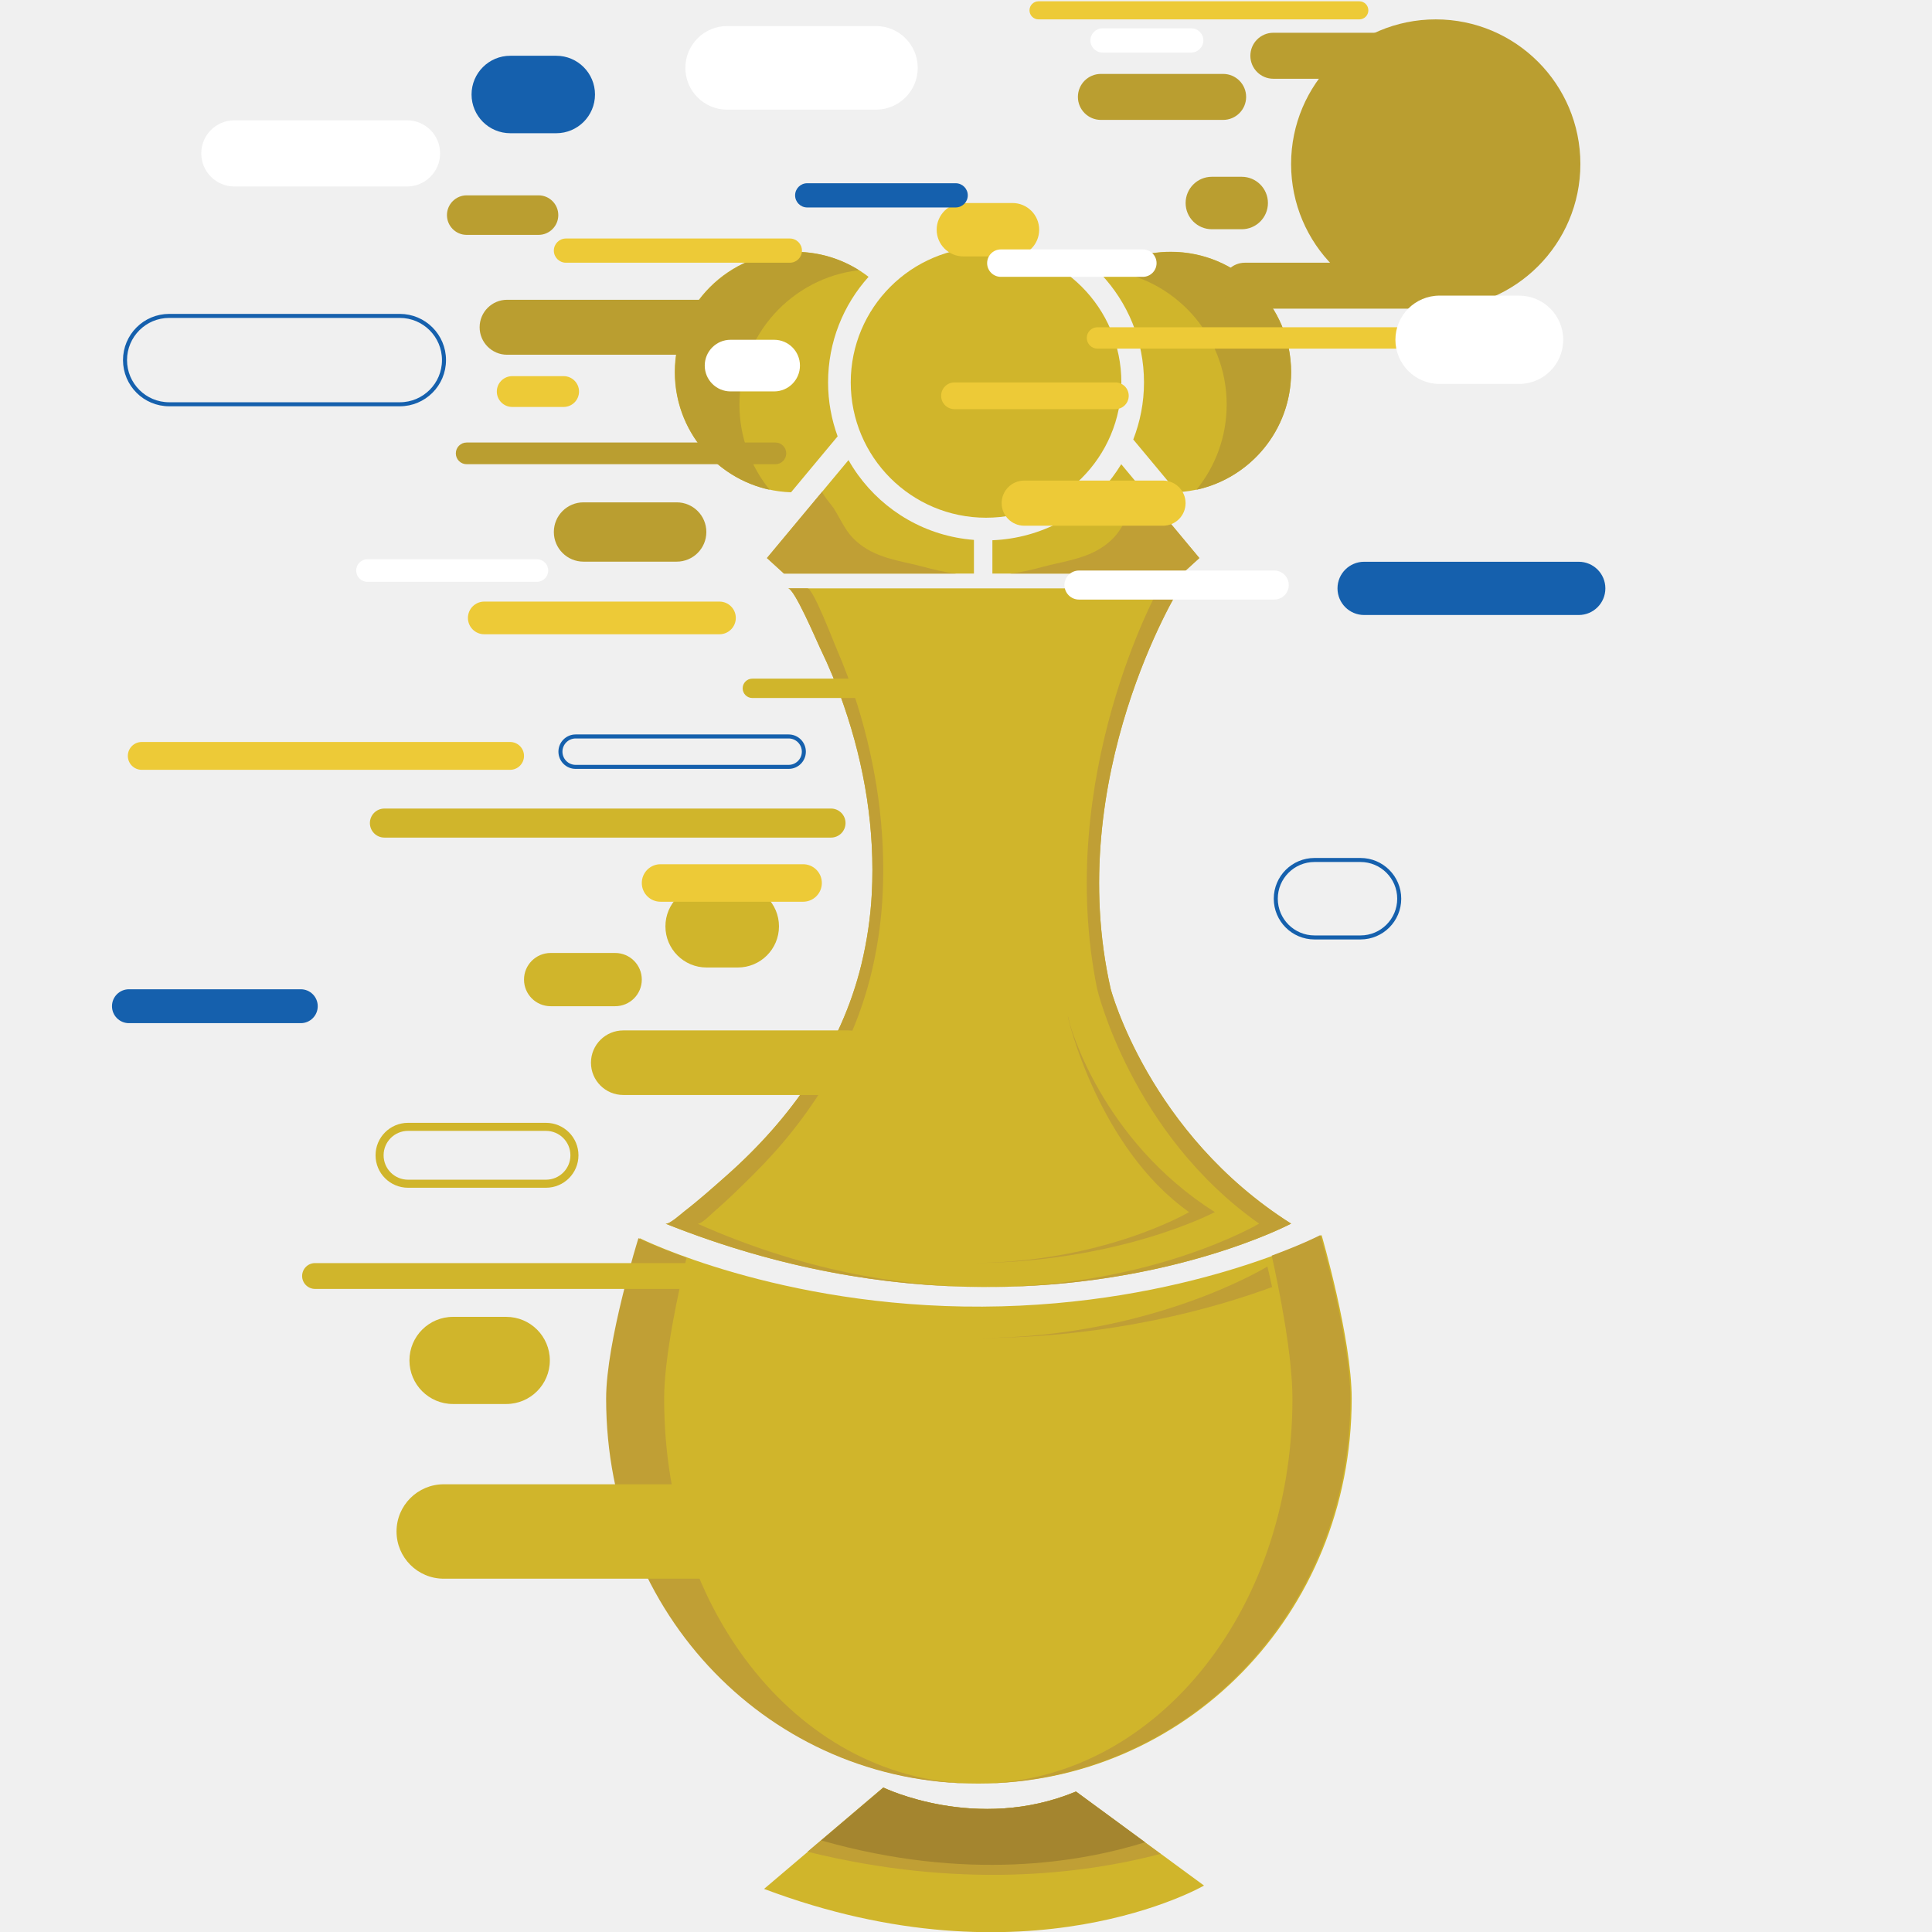
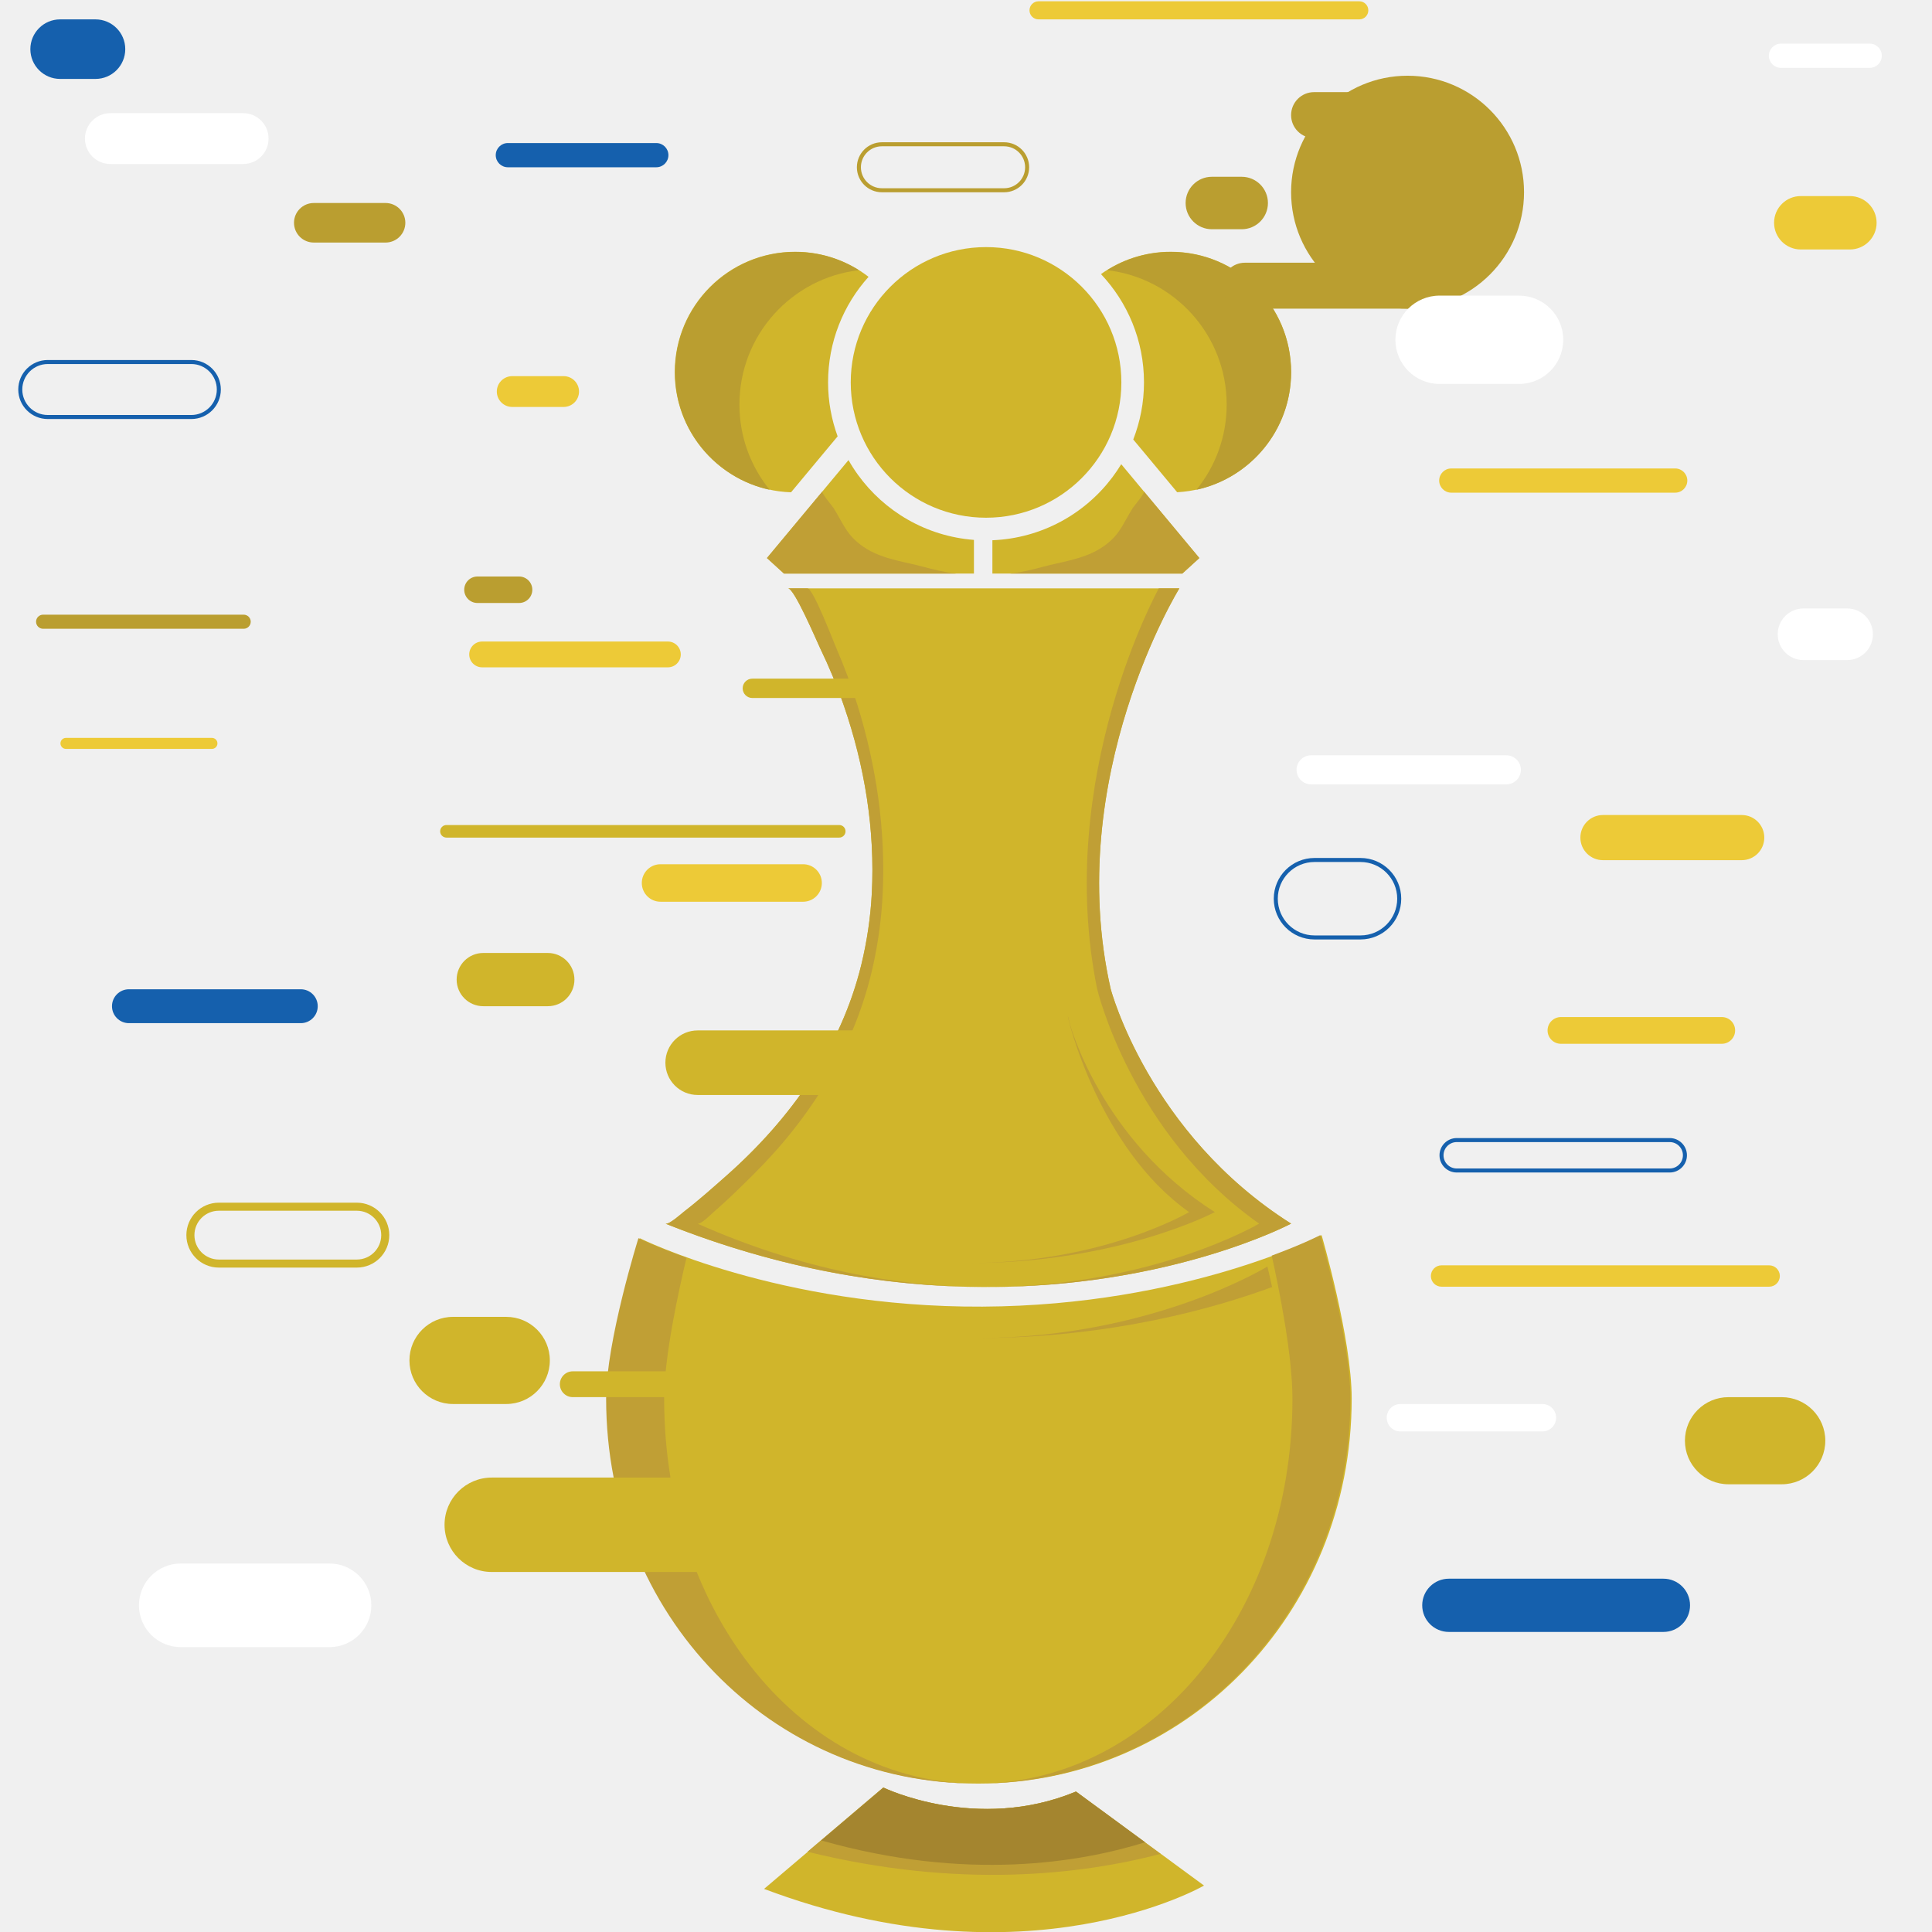
<svg xmlns="http://www.w3.org/2000/svg" version="1.1" id="Layer_1" x="0px" y="0px" width="480px" height="480px" viewBox="0 0 480 480" enable-background="new 0 0 480 480" xml:space="preserve">
  <rect x="-20.993" y="-78.5" display="none" fill="#DEC970" width="521.986" height="637" />
  <g>
    <g>
      <circle fill="#D0B52B" cx="244.982" cy="95.009" r="33.617" />
      <g>
        <g>
          <path fill="#D0B52B" d="M208.106,108.407c-1.525-4.182-2.374-8.689-2.374-13.398c0-10.086,3.806-19.277,10.055-26.231      c-5.048-3.901-11.376-6.226-18.252-6.226c-16.511,0-29.893,13.381-29.893,29.892c0,16.175,12.846,29.337,28.889,29.866      l6.653-7.991L208.106,108.407z" />
        </g>
      </g>
      <path fill="#D0B52B" d="M213.135,117.94c-0.842-1.164-1.615-2.376-2.328-3.632l-5.923,7.114l-14.339,17.222l4.226,3.853h47.2    v-8.362C230.1,133.231,219.715,127.057,213.135,117.94z" />
      <g>
        <g>
-           <path fill="#D0B52B" d="M320.773,92.443c0-16.511-13.385-29.892-29.894-29.892c-6.473,0-12.45,2.058-17.344,5.547      c6.623,7.029,10.688,16.492,10.688,26.91c0,5.007-0.955,9.783-2.668,14.184l4.432,5.317l6.479,7.783      C308.242,121.466,320.773,108.417,320.773,92.443z" />
+           <path fill="#D0B52B" d="M320.773,92.443c0-16.511-13.385-29.892-29.896-29.892c-6.473,0-12.447,2.058-17.344,5.547      c6.623,7.029,10.688,16.492,10.688,26.91c0,5.007-0.955,9.783-2.668,14.184l4.432,5.317l6.479,7.783      C308.242,121.466,320.773,108.417,320.773,92.443z" />
        </g>
      </g>
-       <path fill="#D0B52B" d="M283.664,121.454l-5.096-6.122c-0.685,1.121-1.418,2.202-2.199,3.245    c-6.869,9.13-17.629,15.161-29.813,15.646v8.275h47.192l4.228-3.853L283.664,121.454z" />
+       <path fill="#D0B52B" d="M283.664,121.454l-5.096-6.122c-0.688,1.121-1.418,2.202-2.199,3.245    c-6.869,9.13-17.629,15.161-29.813,15.646v8.275h47.188l4.229-3.853L283.664,121.454z" />
      <path fill="#C09F35" d="M204.347,122.072c-0.349,0.419,2.452,3.675,2.718,4.093c1.217,1.917,2.188,3.981,3.481,5.85    c1.653,2.393,4.195,4.25,6.83,5.438c3.748,1.687,7.945,2.289,11.898,3.331c2.715,0.713,5.442,1.431,8.245,1.712h-42.75    l-4.226-3.853c1.332-1.593,2.655-3.186,3.984-4.782c2.334-2.8,4.667-5.607,7.002-8.41    C202.469,124.327,203.407,123.197,204.347,122.072z" />
-       <path fill="#C09F35" d="M284.178,122.072c0.35,0.419-2.449,3.675-2.719,4.093c-1.221,1.917-2.189,3.981-3.479,5.85    c-1.66,2.393-4.201,4.25-6.834,5.438c-3.748,1.687-7.943,2.289-11.898,3.331c-2.711,0.713-5.441,1.431-8.244,1.712h42.75    l4.223-3.853c-1.324-1.593-2.647-3.186-3.979-4.782c-2.334-2.8-4.668-5.607-7.002-8.41    C286.059,124.327,285.117,123.197,284.178,122.072z" />
-       <path fill="#D0B52B" d="M195.794,146.182c0.007,0,97.212,0,97.212,0s-28.979,46.866-17.058,99.532c0,0,9.487,35.938,44.823,58.294    c0,0-66.685,35.44-155.453,0c0.858,0.348,4.047-2.535,4.59-2.957c3.717-2.865,7.24-6.007,10.748-9.115    c15.781-14.004,28.335-31.607,33.36-52.365c1.377-5.686,2.271-11.672,2.576-17.521c0.836-15.917-1.754-31.691-6.936-46.733    c-1.685-4.893-3.668-9.676-5.923-14.334C202.895,159.23,197.358,146.182,195.794,146.182z" />
+       <path fill="#C09F35" d="M284.178,122.072c0.35,0.419-2.449,3.675-2.719,4.093c-1.221,1.917-2.189,3.981-3.479,5.85    c-1.66,2.393-4.201,4.25-6.834,5.438c-3.748,1.687-7.943,2.289-11.898,3.331c-2.711,0.713-5.441,1.431-8.244,1.712h42.75    l4.223-3.853c-1.324-1.593-2.646-3.186-3.979-4.782c-2.334-2.8-4.668-5.607-7.002-8.41    C286.059,124.327,285.117,123.197,284.178,122.072z" />
+       <path fill="#D0B52B" d="M195.794,146.182c0.007,0,97.212,0,97.212,0s-28.979,46.866-17.058,99.532c0,0,9.487,35.938,44.823,58.294    c0,0-66.688,35.44-155.458,0c0.858,0.348,4.047-2.535,4.59-2.957c3.717-2.865,7.24-6.007,10.748-9.115    c15.781-14.004,28.335-31.604,33.36-52.365c1.377-5.686,2.271-11.672,2.576-17.521c0.836-15.917-1.754-31.691-6.936-46.733    c-1.685-4.893-3.668-9.676-5.923-14.334C202.895,159.23,197.358,146.182,195.794,146.182z" />
      <g>
        <path fill="#C09F35" d="M275.949,245.714c-11.924-52.667,17.057-99.532,17.057-99.532s-1.879,0-5.104,0     c0,0-26.021,46.866-15.316,99.532c0,0,8.518,35.938,40.238,58.294c0,0-26.988,15.979-68.844,15.753     c46.686,0.252,76.793-15.753,76.793-15.753C285.438,281.65,275.949,245.714,275.949,245.714z" />
-         <path fill="#C09F35" d="M177.394,301.051c3.336-2.865,6.498-6.007,9.647-9.115c14.167-14.004,25.438-31.607,29.949-52.365     c1.238-5.686,2.037-11.672,2.311-17.521c0.754-15.917-1.572-31.691-6.223-46.733c-1.515-4.893-3.297-9.676-5.319-14.334     c-0.759-1.752-5.729-14.801-7.133-14.801c-3.052,0-4.829,0-4.832,0c1.563,0,7.101,13.049,7.945,14.801     c2.255,4.658,4.238,9.441,5.923,14.334c5.182,15.042,7.771,30.816,6.936,46.733c-0.308,5.849-1.198,11.834-2.576,17.521     c-5.025,20.753-17.579,38.361-33.36,52.365c-3.508,3.108-7.031,6.25-10.748,9.115c-0.543,0.422-3.731,3.305-4.59,2.957     c28.729,11.471,55.135,15.516,77.726,15.736c-20.277-0.229-43.988-4.271-69.773-15.736     C174.041,304.354,176.902,301.473,177.394,301.051z" />
+         <path fill="#C09F35" d="M177.394,301.051c3.336-2.865,6.498-6.007,9.647-9.115c14.167-14.004,25.438-31.604,29.949-52.365     c1.238-5.686,2.037-11.672,2.311-17.521c0.754-15.917-1.572-31.691-6.223-46.733c-1.515-4.893-3.297-9.676-5.319-14.334     c-0.759-1.752-5.729-14.801-7.133-14.801c-3.052,0-4.829,0-4.832,0c1.563,0,7.101,13.049,7.945,14.801     c2.255,4.658,4.238,9.441,5.923,14.334c5.182,15.042,7.771,30.816,6.936,46.733c-0.308,5.849-1.198,11.834-2.576,17.521     c-5.025,20.753-17.579,38.361-33.36,52.365c-3.508,3.108-7.031,6.25-10.748,9.115c-0.543,0.422-3.731,3.305-4.59,2.957     c28.729,11.471,55.135,15.521,77.726,15.736c-20.277-0.229-43.988-4.271-69.773-15.736     C174.041,304.354,176.902,301.473,177.394,301.051z" />
      </g>
      <path fill="#D0B52B" d="M335.824,347.463c0,53.92-41.715,95.662-92.777,95.662c-51.059,0-92.131-41.742-92.131-95.662    c0-14.188,8.023-39.84,8.023-39.84s34.577,17.256,85.131,17.006c50.552-0.25,84.277-17.764,84.277-17.764    S335.824,332.547,335.824,347.463z" />
      <g>
        <g>
          <g>
            <path fill="#C09F35" d="M242.777,443.125c0.09,0,0.18-0.008,0.271-0.008c-0.103,0-0.196,0.008-0.299,0.008       C242.762,443.125,242.77,443.125,242.777,443.125z" />
          </g>
          <g>
            <path fill="#C09F35" d="M243.664,324.629c-0.205,0-0.41-0.005-0.617-0.005c0.199,0,0.395,0.005,0.592,0.005       C243.648,324.629,243.654,324.629,243.664,324.629z" />
          </g>
          <g>
-             <path fill="#C09F35" d="M335.502,347.463c0-14.916-7.48-40.598-7.48-40.598s-4.28,2.223-12.063,5.091       c1.826,8.246,5.146,24.699,5.146,35.507c0,53.804-35.068,95.479-78.049,95.654       C293.965,442.942,335.502,401.267,335.502,347.463z" />
+             <path fill="#C09F35" d="M335.502,347.463c0-14.916-7.48-40.598-7.48-40.598s-4.272,2.223-12.063,5.091       c1.826,8.246,5.146,24.699,5.146,35.507c0,53.804-35.068,95.479-78.049,95.654       C293.965,442.942,335.502,401.267,335.502,347.463z" />
          </g>
          <g>
            <path fill="#C09F35" d="M165.002,347.463c0-10.369,3.615-26.854,5.562-34.978c-7.69-2.742-11.948-4.863-11.948-4.863       s-8.025,25.651-8.025,39.841c0,53.92,41.074,95.662,92.134,95.662c0.01,0,0.021,0,0.025,0       C199.661,443.107,165.002,401.372,165.002,347.463z" />
          </g>
        </g>
      </g>
      <path fill="#D0B52B" d="M219.477,444.118c0,0,23.188,11.264,47.859,0.994l31.801,23.351c0,0-43.887,25.506-109.306,0.829    L219.477,444.118z" />
      <g>
        <g>
          <g>
-             <path fill="#C09F35" d="M288.342,460.599l-21.088-15.483c-24.678,10.27-47.863-0.994-47.863-0.994l-18.765,15.934       C238.309,469.36,268.672,465.738,288.342,460.599z" />
+             <path fill="#C09F35" d="M288.342,460.599l-21.088-15.479c-24.678,10.27-47.863-0.994-47.863-0.994l-18.765,15.934       C238.309,469.36,268.672,465.738,288.342,460.599z" />
          </g>
        </g>
      </g>
      <g>
        <g>
          <g>
-             <path fill="#A4852F" d="M284.506,457.706l-17.15-12.596c-24.674,10.27-47.856-0.994-47.856-0.994l-15.466,13.136       C240.18,467.529,268.48,462.709,284.506,457.706z" />
+             <path fill="#A4852F" d="M284.506,457.706l-17.15-12.596c-24.674,10.27-47.854-0.994-47.854-0.994l-15.466,13.136       C240.18,467.529,268.48,462.709,284.506,457.706z" />
          </g>
        </g>
      </g>
      <g>
        <g>
          <path fill="#BA9E30" d="M167.703,92.482c0-16.509,13.383-29.892,29.893-29.892c5.804,0,11.211,1.67,15.794,4.533      c-16.71,1.95-29.681,16.146-29.681,33.384c0,8.028,2.814,15.399,7.513,21.182C177.777,118.765,167.703,106.807,167.703,92.482z" />
        </g>
      </g>
      <g>
        <g>
-           <path fill="#BA9E30" d="M320.773,92.482c0-16.509-13.385-29.892-29.894-29.892c-5.813,0-11.215,1.67-15.801,4.533      c16.711,1.95,29.687,16.146,29.687,33.384c0,8.028-2.816,15.399-7.521,21.182C310.697,118.765,320.773,106.807,320.773,92.482z" />
+           <path fill="#BA9E30" d="M320.773,92.482c0-16.509-13.385-29.892-29.896-29.892c-5.813,0-11.215,1.67-15.801,4.533      c16.711,1.95,29.688,16.146,29.688,33.384c0,8.028-2.813,15.399-7.521,21.182C310.697,118.765,320.773,106.807,320.773,92.482z" />
        </g>
      </g>
      <path fill="none" d="M279.076,130.614c0.021,0,0.041,0,0.059,0" />
      <path fill="none" d="M270.008,136.515c0.65-0.041,1.125-0.531,1.623-0.909c1.162-0.882,2.139-1.736,3.031-2.885    c0.773-0.992,1.445-1.44,2.674-1.734" />
-       <path fill="#C09F35" d="M265.77,254.253c-0.291-1.28-0.451-1.832-0.461-1.771c-0.076,0.434,7.689,32.854,30.119,48.658    c0,0-21.709,12.854-55.377,12.663c37.551,0.207,61.77-12.663,61.77-12.663C273.398,283.161,265.77,254.253,265.77,254.253z" />
+       <path fill="#C09F35" d="M265.77,254.253c-0.291-1.28-0.451-1.832-0.461-1.771c-0.076,0.434,7.689,32.854,30.119,48.658    c0,0-21.709,12.854-55.377,12.655c37.551,0.207,61.77-12.655,61.77-12.655C273.398,283.161,265.77,254.253,265.77,254.253z" />
      <path fill="#C09F35" d="M316.053,319.761c-0.688-3.14-1.174-5.092-1.174-5.092s-28.455,17.505-71.117,17.763    c0.029,0,0.059,0,0.084,0C276.408,332.271,301.971,324.951,316.053,319.761z" />
    </g>
-     <path fill="#BA9E30" d="M119.163,81.306c0,3.768,3.055,6.828,6.825,6.828h51.699c3.771,0,6.825-3.06,6.825-6.828l0,0   c0-3.77-3.055-6.825-6.825-6.825h-51.699C122.219,74.479,119.163,77.536,119.163,81.306L119.163,81.306z" />
-     <path fill="#BA9E30" d="M111.044,53.444c0,2.713,2.199,4.913,4.912,4.913h17.837c2.713,0,4.912-2.199,4.912-4.913l0,0   c0-2.712-2.199-4.912-4.912-4.912h-17.837C113.243,48.533,111.044,50.731,111.044,53.444L111.044,53.444z" />
-     <path fill="#D0B52B" d="M146.823,264.027c0,4.429,3.59,8.019,8.018,8.019h55.935c4.427,0,8.015-3.59,8.015-8.019l0,0   c0-4.432-3.588-8.021-8.015-8.021h-55.935C150.413,256.007,146.823,259.596,146.823,264.027L146.823,264.027z" />
-     <path fill="#D0B52B" d="M130.19,243.376c0,3.654,2.961,6.615,6.614,6.615h16.036c3.651,0,6.614-2.961,6.614-6.615l0,0   c0-3.65-2.962-6.613-6.614-6.613h-16.036C133.151,236.763,130.19,239.726,130.19,243.376L130.19,243.376z" />
+     <path fill="#BA9E30" d="M73.044,55.349c0,2.713,2.199,4.913,4.912,4.913h17.837c2.713,0,4.912-2.199,4.912-4.913l0,0   c0-2.712-2.199-4.912-4.912-4.912H77.956C75.243,50.438,73.044,52.636,73.044,55.349L73.044,55.349z" />
+     <path fill="#D0B52B" d="M165.315,264.027c0,4.429,3.59,8.019,8.018,8.019h55.935c4.427,0,8.015-3.59,8.015-8.019l0,0   c0-4.432-3.588-8.021-8.015-8.021h-55.935C168.905,256.007,165.315,259.596,165.315,264.027L165.315,264.027z" />
+     <path fill="#D0B52B" d="M113.452,243.376c0,3.654,2.961,6.615,6.614,6.615h16.036c3.651,0,6.614-2.961,6.614-6.615l0,0   c0-3.65-2.962-6.613-6.614-6.613h-16.036C116.413,236.763,113.452,239.726,113.452,243.376L113.452,243.376z" />
    <path fill="#D0B52B" d="M184.513,171.012c0,1.329,1.079,2.407,2.405,2.407h29.469c1.328,0,2.404-1.079,2.404-2.407l0,0   c0-1.326-1.076-2.405-2.404-2.405h-29.469C185.592,168.605,184.513,169.685,184.513,171.012L184.513,171.012z" />
-     <path fill="#D0B52B" d="M165.322,230.146c0,5.647,4.578,10.225,10.224,10.225h7.764c5.645,0,10.224-4.578,10.224-10.225l0,0   c0-5.646-4.58-10.222-10.224-10.222h-7.764C169.9,219.925,165.322,224.5,165.322,230.146L165.322,230.146z" />
-     <path fill="#D0B52B" d="M98.516,380.493c0,6.478,5.25,11.729,11.728,11.729h68.746c6.478,0,11.727-5.252,11.727-11.729l0,0   c0-6.479-5.249-11.728-11.727-11.728h-68.746C103.765,368.769,98.516,374.017,98.516,380.493L98.516,380.493z" />
-     <path fill="#D0B52B" d="M101.724,337.995c0,5.979,4.844,10.826,10.823,10.826h13.231c5.979,0,10.826-4.851,10.826-10.826l0,0   c0-5.979-4.847-10.823-10.826-10.823h-13.231C106.568,327.17,101.724,332.017,101.724,337.995L101.724,337.995z" />
-     <path fill="#BA9E30" d="M392.641,40.75c0,19.848-16.09,35.935-35.936,35.935l0,0c-19.848,0-35.936-16.087-35.936-35.935l0,0   c0-19.847,16.088-35.934,35.936-35.934l0,0C376.553,4.815,392.641,20.902,392.641,40.75L392.641,40.75z" />
-     <path fill="#BA9E30" d="M267.801,24.077c0,3.154,2.561,5.712,5.715,5.712h30.367c3.158,0,5.715-2.558,5.715-5.712l0,0   c0-3.154-2.557-5.712-5.715-5.712h-30.367C270.359,18.364,267.801,20.921,267.801,24.077L267.801,24.077z" />
-     <path fill="#BA9E30" d="M310.65,13.854c0,3.155,2.557,5.712,5.711,5.712h30.371c3.151,0,5.713-2.558,5.713-5.712l0,0   c0-3.156-2.559-5.715-5.713-5.715h-30.371C313.207,8.14,310.65,10.698,310.65,13.854L310.65,13.854z" />
-     <path fill="#BA9E30" d="M294.563,50.438c0,3.595,2.918,6.515,6.521,6.515h7.412c3.6,0,6.519-2.919,6.519-6.515l0,0   c0-3.598-2.919-6.517-6.519-6.517h-7.412C297.48,43.921,294.563,46.841,294.563,50.438L294.563,50.438z" />
-     <path fill="#EDCA37" d="M255.775,2.567c0,1.244,1.004,2.248,2.244,2.248h79.698c1.24,0,2.246-1.004,2.246-2.248l0,0   c0-1.239-1.006-2.245-2.246-2.245H258.02C256.779,0.323,255.775,1.33,255.775,2.567L255.775,2.567z" />
+     <path fill="#D0B52B" d="M110.446,378.826c0,6.478,5.25,11.729,11.728,11.729h68.746c6.478,0,11.727-5.252,11.727-11.729l0,0   c0-6.479-5.249-11.729-11.727-11.729h-68.746C115.695,367.102,110.446,372.35,110.446,378.826L110.446,378.826z" />
+     <path fill="#D0B52B" d="M101.724,337.995c0,5.979,4.844,10.826,10.823,10.826h13.231c5.979,0,10.826-4.854,10.826-10.826l0,0   c0-5.979-4.847-10.823-10.826-10.823h-13.231C106.568,327.17,101.724,332.017,101.724,337.995L101.724,337.995z" />
+     <path fill="#D0B52B" d="M418.616,357.938c0,5.979,4.844,10.826,10.821,10.826h13.229c5.979,0,10.826-4.853,10.826-10.826l0,0   c0-5.979-4.852-10.817-10.826-10.817h-13.229C423.46,347.112,418.616,351.959,418.616,357.938L418.616,357.938z" />
+     <path fill="#BA9E30" d="M378.641,47.75c0,15.982-12.955,28.935-28.936,28.935l0,0c-15.98,0-28.936-12.953-28.936-28.935l0,0   c0-15.981,12.953-28.935,28.936-28.935l0,0C365.688,18.815,378.641,31.768,378.641,47.75L378.641,47.75z" />
+     <path fill="none" stroke="#BA9E30" stroke-miterlimit="10" d="M213.39,41.557c0,3.154,2.561,5.712,5.715,5.712h30.368   c3.158,0,5.715-2.558,5.715-5.712l0,0c0-3.154-2.558-5.712-5.715-5.712h-30.368C215.949,35.843,213.39,38.399,213.39,41.557   L213.39,41.557z" />
+     <path fill="#BA9E30" d="M320.77,28.604c0,3.155,2.562,5.712,5.711,5.712h30.371c3.148,0,5.713-2.558,5.713-5.712l0,0   c0-3.156-2.559-5.715-5.713-5.715H326.48C323.326,22.89,320.77,25.448,320.77,28.604L320.77,28.604z" />
+     <path fill="#BA9E30" d="M294.563,50.438c0,3.595,2.918,6.515,6.521,6.515h7.412c3.6,0,6.52-2.919,6.52-6.515l0,0   c0-3.598-2.92-6.517-6.52-6.517h-7.412C297.48,43.921,294.563,46.841,294.563,50.438L294.563,50.438z" />
+     <path fill="#EDCA37" d="M255.775,2.567c0,1.244,1.004,2.248,2.244,2.248h79.69c1.24,0,2.246-1.004,2.246-2.248l0,0   c0-1.239-1.006-2.245-2.246-2.245h-79.69C256.779,0.323,255.775,1.33,255.775,2.567L255.775,2.567z" />
    <path fill="#BA9E30" d="M303.582,70.979c0,3.149,2.559,5.705,5.711,5.705h44.51c3.154,0,5.709-2.556,5.709-5.705l0,0   c0-3.152-2.555-5.708-5.709-5.708h-44.51C306.141,65.271,303.582,67.828,303.582,70.979L303.582,70.979z" />
-     <path fill="#EDCA37" d="M270.008,83.962c0,1.469,1.188,2.657,2.656,2.657h81.387c1.469,0,2.656-1.188,2.656-2.657l0,0   c0-1.467-1.188-2.657-2.656-2.657h-81.387C271.195,81.306,270.008,82.496,270.008,83.962L270.008,83.962z" />
-     <path fill="#D0B52B" d="M91.899,204.49c0,1.993,1.615,3.608,3.608,3.608h110.955c1.991,0,3.608-1.615,3.608-3.608l0,0   c0-1.991-1.617-3.608-3.608-3.608H95.507C93.514,200.882,91.899,202.499,91.899,204.49L91.899,204.49z" />
-     <path fill="none" stroke="#D0B52B" stroke-width="2" stroke-miterlimit="10" d="M94.305,287.029c0,3.9,3.164,7.063,7.065,7.063   h34.278c3.904,0,7.068-3.162,7.068-7.063l0,0c0-3.901-3.164-7.065-7.068-7.065H101.37   C97.469,279.964,94.305,283.128,94.305,287.029L94.305,287.029z" />
-     <path fill="#BA9E30" d="M137.602,132.175c0,4.068,3.3,7.366,7.368,7.366h23.152c4.068,0,7.369-3.297,7.369-7.366l0,0   c0-4.069-3.3-7.368-7.369-7.368h-23.151C140.902,124.807,137.602,128.105,137.602,132.175L137.602,132.175z" />
-     <path fill="#BA9E30" d="M113.247,112.638c0,1.489,1.206,2.693,2.691,2.693h76.706c1.485,0,2.691-1.205,2.691-2.693l0,0   c0-1.489-1.206-2.694-2.691-2.694h-76.706C114.453,109.943,113.247,111.148,113.247,112.638L113.247,112.638z" />
-     <path fill="#D0B52B" d="M75.063,317.019c0,1.772,1.435,3.208,3.206,3.208h92.011c1.77,0,3.206-1.436,3.206-3.208l0,0   c0-1.771-1.436-3.208-3.206-3.208H78.269C76.498,313.811,75.063,315.247,75.063,317.019L75.063,317.019z" />
-     <path fill="#EDCA37" d="M233.822,98.333c0,1.835,1.49,3.322,3.322,3.322h39.965c1.834,0,3.32-1.486,3.32-3.322l0,0   c0-1.837-1.486-3.324-3.32-3.324h-39.965C235.313,95.009,233.822,96.496,233.822,98.333L233.822,98.333z" />
-     <path fill="#EDCA37" d="M232.715,57.072c0,3.666,2.971,6.636,6.637,6.636h12.189c3.666,0,6.639-2.97,6.639-6.636l0,0   c0-3.664-2.973-6.633-6.639-6.633h-12.189C235.686,50.438,232.715,53.409,232.715,57.072L232.715,57.072z" />
-     <path fill="#EDCA37" d="M116.254,153.522c0,2.24,1.818,4.059,4.059,4.059h58.434c2.243,0,4.062-1.818,4.062-4.059l0,0   c0-2.24-1.819-4.059-4.062-4.059h-58.434C118.073,149.464,116.254,151.283,116.254,153.522L116.254,153.522z" />
+     <path fill="#EDCA37" d="M355.497,317.019c0,1.476,1.188,2.657,2.655,2.657h81.388c1.469,0,2.656-1.188,2.656-2.657l0,0   c0-1.467-1.188-2.651-2.656-2.651h-81.388C356.686,314.363,355.497,315.553,355.497,317.019L355.497,317.019z" />
+     <path fill="#D0B52B" d="M109.357,206.538c0,0.861,0.698,1.56,1.56,1.56h97.593c0.861,0,1.56-0.699,1.56-1.56l0,0   c0-0.861-0.699-1.561-1.56-1.561h-97.593C110.055,204.978,109.357,205.677,109.357,206.538L109.357,206.538z" />
+     <path fill="none" stroke="#D0B52B" stroke-width="2" stroke-miterlimit="10" d="M47.305,306.867c0,3.896,3.164,7.063,7.065,7.063   h34.278c3.904,0,7.068-3.162,7.068-7.063l0,0c0-3.901-3.164-7.065-7.068-7.065H54.37C50.469,299.802,47.305,302.966,47.305,306.867   L47.305,306.867z" />
+     <path fill="#BA9E30" d="M115.334,146.521c0,1.816,1.473,3.289,3.29,3.289h10.338c1.816,0,3.291-1.473,3.291-3.289l0,0   c0-1.816-1.474-3.29-3.291-3.29h-10.338C116.808,143.232,115.334,144.705,115.334,146.521L115.334,146.521z" />
+     <path fill="#BA9E30" d="M8.959,154.466c0,0.967,0.784,1.75,1.749,1.75h49.837c0.965,0,1.749-0.783,1.749-1.75l0,0   c0-0.968-0.784-1.75-1.749-1.75H10.708C9.743,152.714,8.959,153.498,8.959,154.466L8.959,154.466z" />
+     <path fill="#D0B52B" d="M139.096,343.908c0,1.771,1.435,3.208,3.206,3.208h92.011c1.77,0,3.206-1.438,3.206-3.208l0,0   c0-1.771-1.436-3.208-3.206-3.208h-92.011C140.531,340.7,139.096,342.137,139.096,343.908L139.096,343.908z" />
+     <path fill="#EDCA37" d="M384.488,256.006c0,1.836,1.49,3.322,3.322,3.322h39.965c1.834,0,3.314-1.486,3.314-3.322l0,0   c0-1.836-1.48-3.324-3.314-3.324h-39.965C385.979,252.682,384.488,254.17,384.488,256.006L384.488,256.006z" />
+     <path fill="#EDCA37" d="M440.764,55.348c0,3.666,2.977,6.636,6.643,6.636h12.188c3.666,0,6.643-2.97,6.643-6.636l0,0   c0-3.664-2.977-6.633-6.643-6.633H447.4C443.734,48.714,440.764,51.685,440.764,55.348L440.764,55.348z" />
+     <path fill="#EDCA37" d="M116.58,162.591c0,1.769,1.436,3.206,3.205,3.206h46.143c1.771,0,3.208-1.436,3.208-3.206l0,0   c0-1.769-1.436-3.205-3.208-3.205h-46.143C118.016,159.386,116.58,160.823,116.58,162.591L116.58,162.591z" />
    <path fill="#EDCA37" d="M123.433,97.281c0,2.111,1.714,3.826,3.826,3.826h12.77c2.112,0,3.829-1.714,3.829-3.826l0,0   c0-2.114-1.717-3.829-3.829-3.829h-12.77C125.147,93.453,123.433,95.167,123.433,97.281L123.433,97.281z" />
-     <path fill="#EDCA37" d="M31.761,187.802c0,1.911,1.546,3.458,3.457,3.458h91.513c1.911,0,3.459-1.547,3.459-3.458l0,0   c0-1.911-1.549-3.458-3.459-3.458H35.218C33.307,184.344,31.761,185.891,31.761,187.802L31.761,187.802z" />
+     <path fill="#EDCA37" d="M15.023,184.692c0,0.757,0.612,1.37,1.37,1.37h36.258c0.757,0,1.371-0.613,1.371-1.37l0,0   c0-0.758-0.613-1.371-1.371-1.371H16.393C15.635,183.322,15.023,183.934,15.023,184.692L15.023,184.692z" />
    <path fill="#EDCA37" d="M159.454,219.374c0,2.575,2.085,4.661,4.661,4.661h35.408c2.575,0,4.663-2.085,4.663-4.661l0,0   c0-2.575-2.087-4.66-4.663-4.66h-35.408C161.54,214.713,159.454,216.799,159.454,219.374L159.454,219.374z" />
-     <path fill="#EDCA37" d="M248.857,125.005c0,3.099,2.512,5.608,5.608,5.608h34.482c3.1,0,5.604-2.509,5.604-5.608l0,0   c0-3.099-2.512-5.61-5.604-5.61h-34.482C251.369,119.395,248.857,121.907,248.857,125.005L248.857,125.005z" />
-     <path fill="#EDCA37" d="M137.602,62.263c0,1.663,1.348,3.009,3.009,3.009h55.626c1.661,0,3.007-1.346,3.007-3.009l0,0   c0-1.659-1.346-3.006-3.007-3.006h-55.626C138.951,59.257,137.602,60.604,137.602,62.263L137.602,62.263z" />
-     <path fill="#FFFFFF" d="M170.278,16.86c0,5.737,4.648,10.384,10.385,10.384h36.966c5.734,0,10.383-4.647,10.383-10.384l0,0   c0-5.734-4.646-10.384-10.383-10.384h-36.966C174.926,6.477,170.278,11.126,170.278,16.86L170.278,16.86z" />
-     <path fill="#FFFFFF" d="M245.25,65.373c0,1.882,1.525,3.407,3.406,3.407h35.283c1.883,0,3.406-1.524,3.406-3.407l0,0   c0-1.884-1.523-3.406-3.406-3.406h-35.283C246.775,61.967,245.25,63.49,245.25,65.373L245.25,65.373z" />
-     <path fill="#FFFFFF" d="M264.461,145.354c0,1.993,1.615,3.608,3.609,3.608h48.51c1.994,0,3.611-1.615,3.611-3.608l0,0   c0-1.99-1.617-3.607-3.611-3.607h-48.51C266.076,141.748,264.461,143.365,264.461,145.354L264.461,145.354z" />
-     <path fill="#FFFFFF" d="M346.684,84.416c0,6.062,4.912,10.972,10.971,10.972h19.748c6.063,0,10.976-4.91,10.976-10.972l0,0   c0-6.061-4.91-10.971-10.976-10.971h-19.748C351.596,73.444,346.684,78.354,346.684,84.416L346.684,84.416z" />
-     <path fill="#FFFFFF" d="M270.91,10.044c0,1.661,1.344,3.007,3.006,3.007h22.049c1.66,0,3.006-1.346,3.006-3.007l0,0   c0-1.661-1.346-3.006-3.006-3.006h-22.049C272.254,7.039,270.91,8.385,270.91,10.044L270.91,10.044z" />
-     <path fill="#FFFFFF" d="M175.091,90.829c0,3.542,2.873,6.416,6.416,6.416h10.825c3.542,0,6.414-2.874,6.414-6.416l0,0   c0-3.542-2.871-6.413-6.414-6.413h-10.825C177.964,84.416,175.091,87.287,175.091,90.829L175.091,90.829z" />
-     <path fill="#FFFFFF" d="M88.491,141.748c0,1.549,1.256,2.808,2.808,2.808h42.095c1.552,0,2.808-1.258,2.808-2.808l0,0   c0-1.549-1.255-2.805-2.808-2.805H91.299C89.746,138.941,88.491,140.198,88.491,141.748L88.491,141.748z" />
-     <path fill="#FFFFFF" d="M50.003,38.109c0,4.539,3.683,8.219,8.221,8.219h42.898c4.538,0,8.219-3.68,8.219-8.219l0,0   c0-4.539-3.681-8.219-8.219-8.219H58.224C53.686,29.891,50.003,33.57,50.003,38.109L50.003,38.109z" />
-     <path fill="none" stroke="#1560AD" stroke-miterlimit="10" d="M31.059,89.463c0,6.063,4.911,10.977,10.977,10.977h57.296   c6.062,0,10.977-4.915,10.977-10.977l0,0c0-6.061-4.915-10.976-10.977-10.976H42.035C35.97,78.488,31.059,83.402,31.059,89.463   L31.059,89.463z" />
-     <path fill="#1560AD" d="M197.542,48.533c0,1.661,1.345,3.009,3.006,3.009h36.885c1.66,0,3.01-1.348,3.01-3.009l0,0   c0-1.661-1.35-3.007-3.01-3.007h-36.885C198.888,45.525,197.542,46.872,197.542,48.533L197.542,48.533z" />
-     <path fill="#1560AD" d="M332.298,146.183c0,3.652,2.964,6.614,6.617,6.614h53.319c3.652,0,6.614-2.962,6.614-6.614l0,0   c0-3.654-2.963-6.614-6.614-6.614h-53.319C335.261,139.568,332.298,142.528,332.298,146.183L332.298,146.183z" />
-     <path fill="none" stroke="#1560AD" stroke-miterlimit="10" d="M139.238,186.749c0,2.085,1.692,3.78,3.779,3.78h52.918   c2.085,0,3.779-1.694,3.779-3.78l0,0c0-2.087-1.694-3.78-3.779-3.78h-52.918C140.931,182.971,139.238,184.664,139.238,186.749   L139.238,186.749z" />
-     <path fill="#1560AD" d="M117.156,23.476c0,5.314,4.308,9.623,9.623,9.623h11.424c5.314,0,9.623-4.309,9.623-9.623l0,0   c0-5.31-4.309-9.621-9.623-9.621h-11.424C121.464,13.854,117.156,18.165,117.156,23.476L117.156,23.476z" />
+     <path fill="#EDCA37" d="M392.641,208.099c0,3.099,2.512,5.608,5.607,5.608h34.482c3.1,0,5.604-2.509,5.604-5.608l0,0   c0-3.099-2.512-5.61-5.604-5.61h-34.482C395.152,202.489,392.641,205.001,392.641,208.099L392.641,208.099z" />
+     <path fill="#EDCA37" d="M357.559,119.394c0,1.663,1.354,3.009,3.008,3.009H416.2c1.653,0,3.007-1.346,3.007-3.009l0,0   c0-1.659-1.354-3.006-3.007-3.006h-55.634C358.907,116.388,357.559,117.735,357.559,119.394L357.559,119.394z" />
+     <path fill="#FFFFFF" d="M34.522,398.838c0,5.736,4.648,10.383,10.385,10.383h36.966c5.734,0,10.383-4.646,10.383-10.383l0,0   c0-5.734-4.646-10.385-10.383-10.385H44.907C39.17,388.454,34.522,393.104,34.522,398.838L34.522,398.838z" />
+     <path fill="#FFFFFF" d="M344.523,352.228c0,1.888,1.521,3.407,3.406,3.407h35.278c1.888,0,3.406-1.521,3.406-3.407l0,0   c0-1.884-1.521-3.4-3.406-3.4H347.93C346.05,348.821,344.523,350.345,344.523,352.228L344.523,352.228z" />
+     <path fill="#FFFFFF" d="M322.128,191.259c0,1.993,1.615,3.608,3.608,3.608h48.511c1.994,0,3.61-1.615,3.61-3.608l0,0   c0-1.99-1.616-3.607-3.61-3.607h-48.511C323.743,187.653,322.128,189.271,322.128,191.259L322.128,191.259z" />
+     <path fill="#FFFFFF" d="M346.684,84.416c0,6.062,4.912,10.972,10.971,10.972h19.748c6.063,0,10.979-4.91,10.979-10.972l0,0   c0-6.061-4.909-10.971-10.979-10.971h-19.748C351.596,73.444,346.684,78.354,346.684,84.416L346.684,84.416z" />
+     <path fill="#FFFFFF" d="M439.466,13.852c0,1.661,1.344,3.007,3.006,3.007h22.055c1.654,0,3.006-1.346,3.006-3.007l0,0   c0-1.661-1.352-3.006-3.006-3.006h-22.055C440.81,10.847,439.466,12.193,439.466,13.852L439.466,13.852z" />
+     <path fill="#FFFFFF" d="M441.668,157.58c0,3.542,2.873,6.416,6.416,6.416h10.826c3.541,0,6.414-2.874,6.414-6.416l0,0   c0-3.542-2.871-6.413-6.414-6.413h-10.826C444.541,151.167,441.668,154.038,441.668,157.58L441.668,157.58z" />
+     <path fill="#FFFFFF" d="M21.105,34.431c0,3.489,2.831,6.319,6.32,6.319h32.981c3.489,0,6.319-2.83,6.319-6.319l0,0   c0-3.49-2.83-6.319-6.319-6.319h-32.98C23.937,28.113,21.105,30.941,21.105,34.431L21.105,34.431z" />
+     <path fill="none" stroke="#1560AD" stroke-miterlimit="10" d="M5.038,96.773c0,3.774,3.057,6.833,6.833,6.833h35.663   c3.773,0,6.833-3.06,6.833-6.833l0,0c0-3.772-3.06-6.832-6.833-6.832H11.87C8.095,89.941,5.038,93,5.038,96.773L5.038,96.773z" />
+     <path fill="#1560AD" d="M123.166,38.547c0,1.661,1.345,3.009,3.006,3.009h36.885c1.66,0,3.01-1.348,3.01-3.009l0,0   c0-1.661-1.35-3.007-3.01-3.007h-36.885C124.513,35.539,123.166,36.886,123.166,38.547L123.166,38.547z" />
+     <path fill="#1560AD" d="M353.346,398.836c0,3.652,2.963,6.614,6.616,6.614h53.319c3.647,0,6.606-2.962,6.606-6.614l0,0   c0-3.654-2.963-6.613-6.606-6.613h-53.319C356.309,392.221,353.346,395.182,353.346,398.836L353.346,398.836z" />
+     <path fill="none" stroke="#1560AD" stroke-miterlimit="10" d="M358.141,287.027c0,2.086,1.691,3.779,3.779,3.779h52.918   c2.084,0,3.778-1.693,3.778-3.779l0,0c0-2.086-1.694-3.779-3.778-3.779H361.92C359.834,283.25,358.141,284.943,358.141,287.027   L358.141,287.027z" />
+     <path fill="#1560AD" d="M7.543,12.211c0,4.086,3.312,7.398,7.398,7.398h8.783c4.085,0,7.398-3.313,7.398-7.398l0,0   c0-4.082-3.313-7.396-7.398-7.396h-8.783C10.855,4.814,7.543,8.128,7.543,12.211L7.543,12.211z" />
    <path fill="none" stroke="#1560AD" stroke-miterlimit="10" d="M316.963,223.282c0,5.314,4.309,9.623,9.623,9.623h11.424   c5.314,0,9.623-4.309,9.623-9.623l0,0c0-5.31-4.309-9.621-9.623-9.621h-11.424C321.271,213.661,316.963,217.972,316.963,223.282   L316.963,223.282z" />
    <path fill="#1560AD" d="M27.824,249.99c0,2.326,1.884,4.211,4.209,4.211h42.698c2.326,0,4.209-1.885,4.209-4.211l0,0   c0-2.324-1.884-4.209-4.209-4.209H32.033C29.707,245.781,27.824,247.667,27.824,249.99L27.824,249.99z" />
  </g>
</svg>
